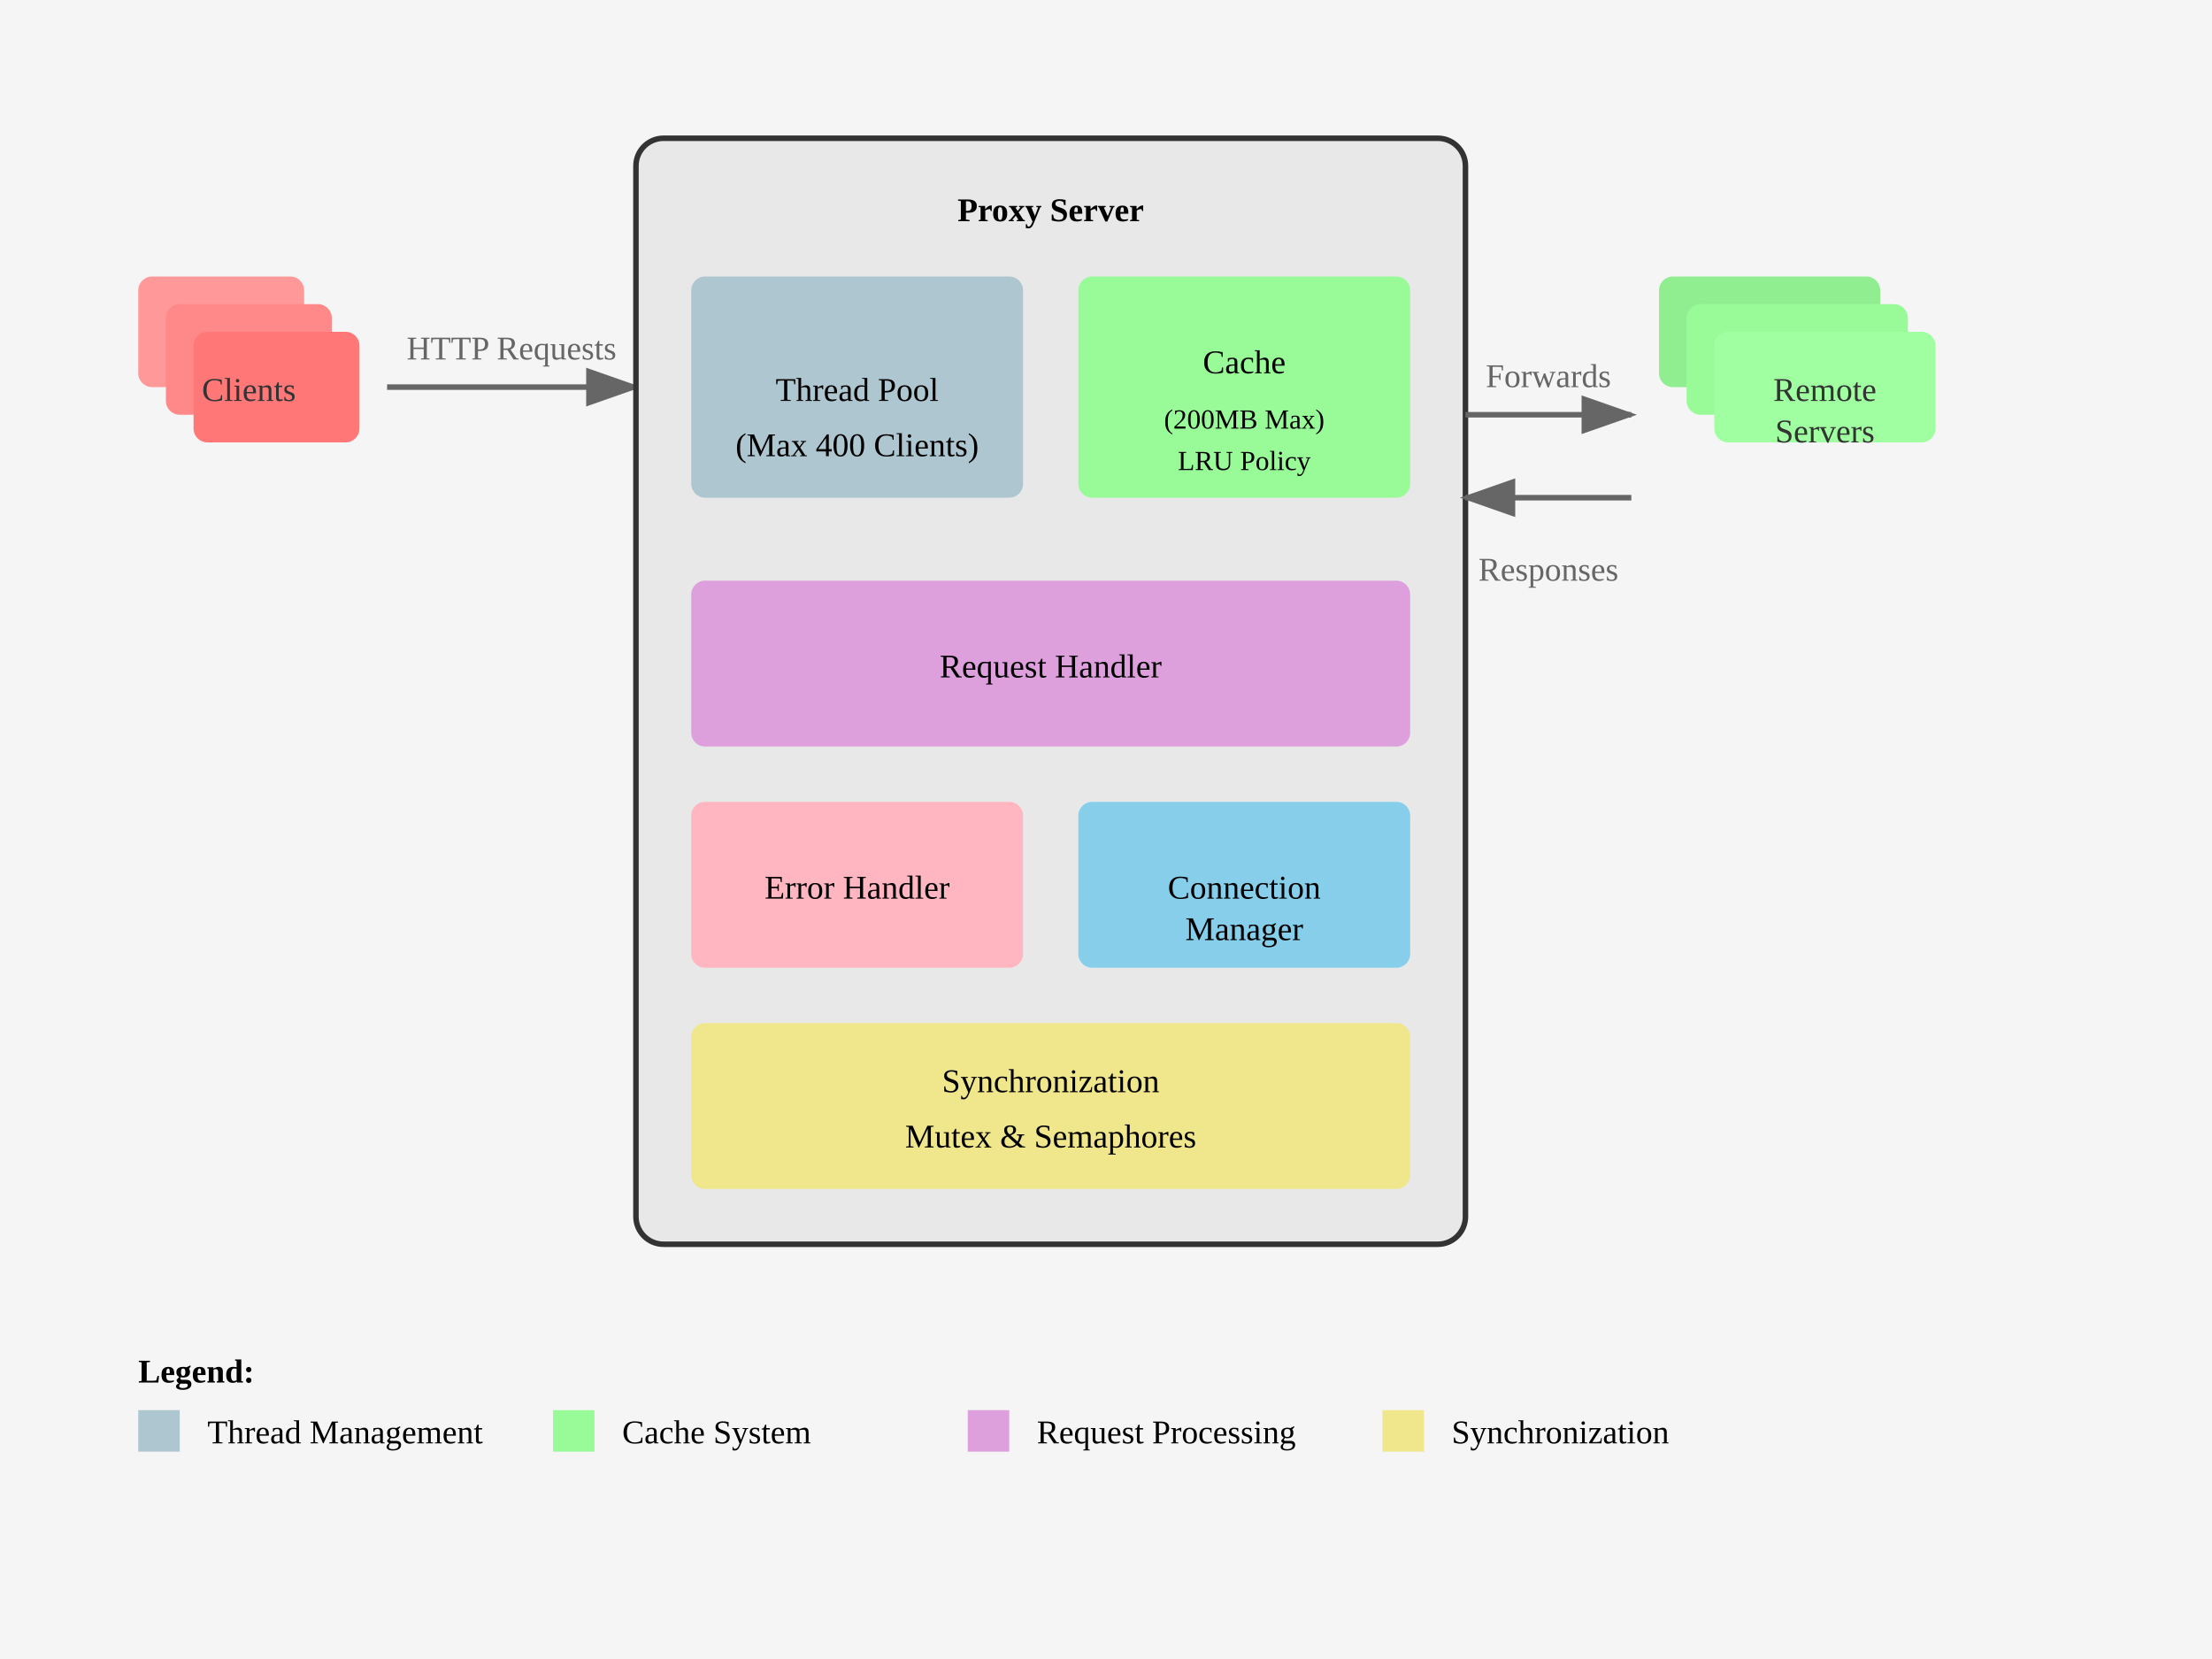
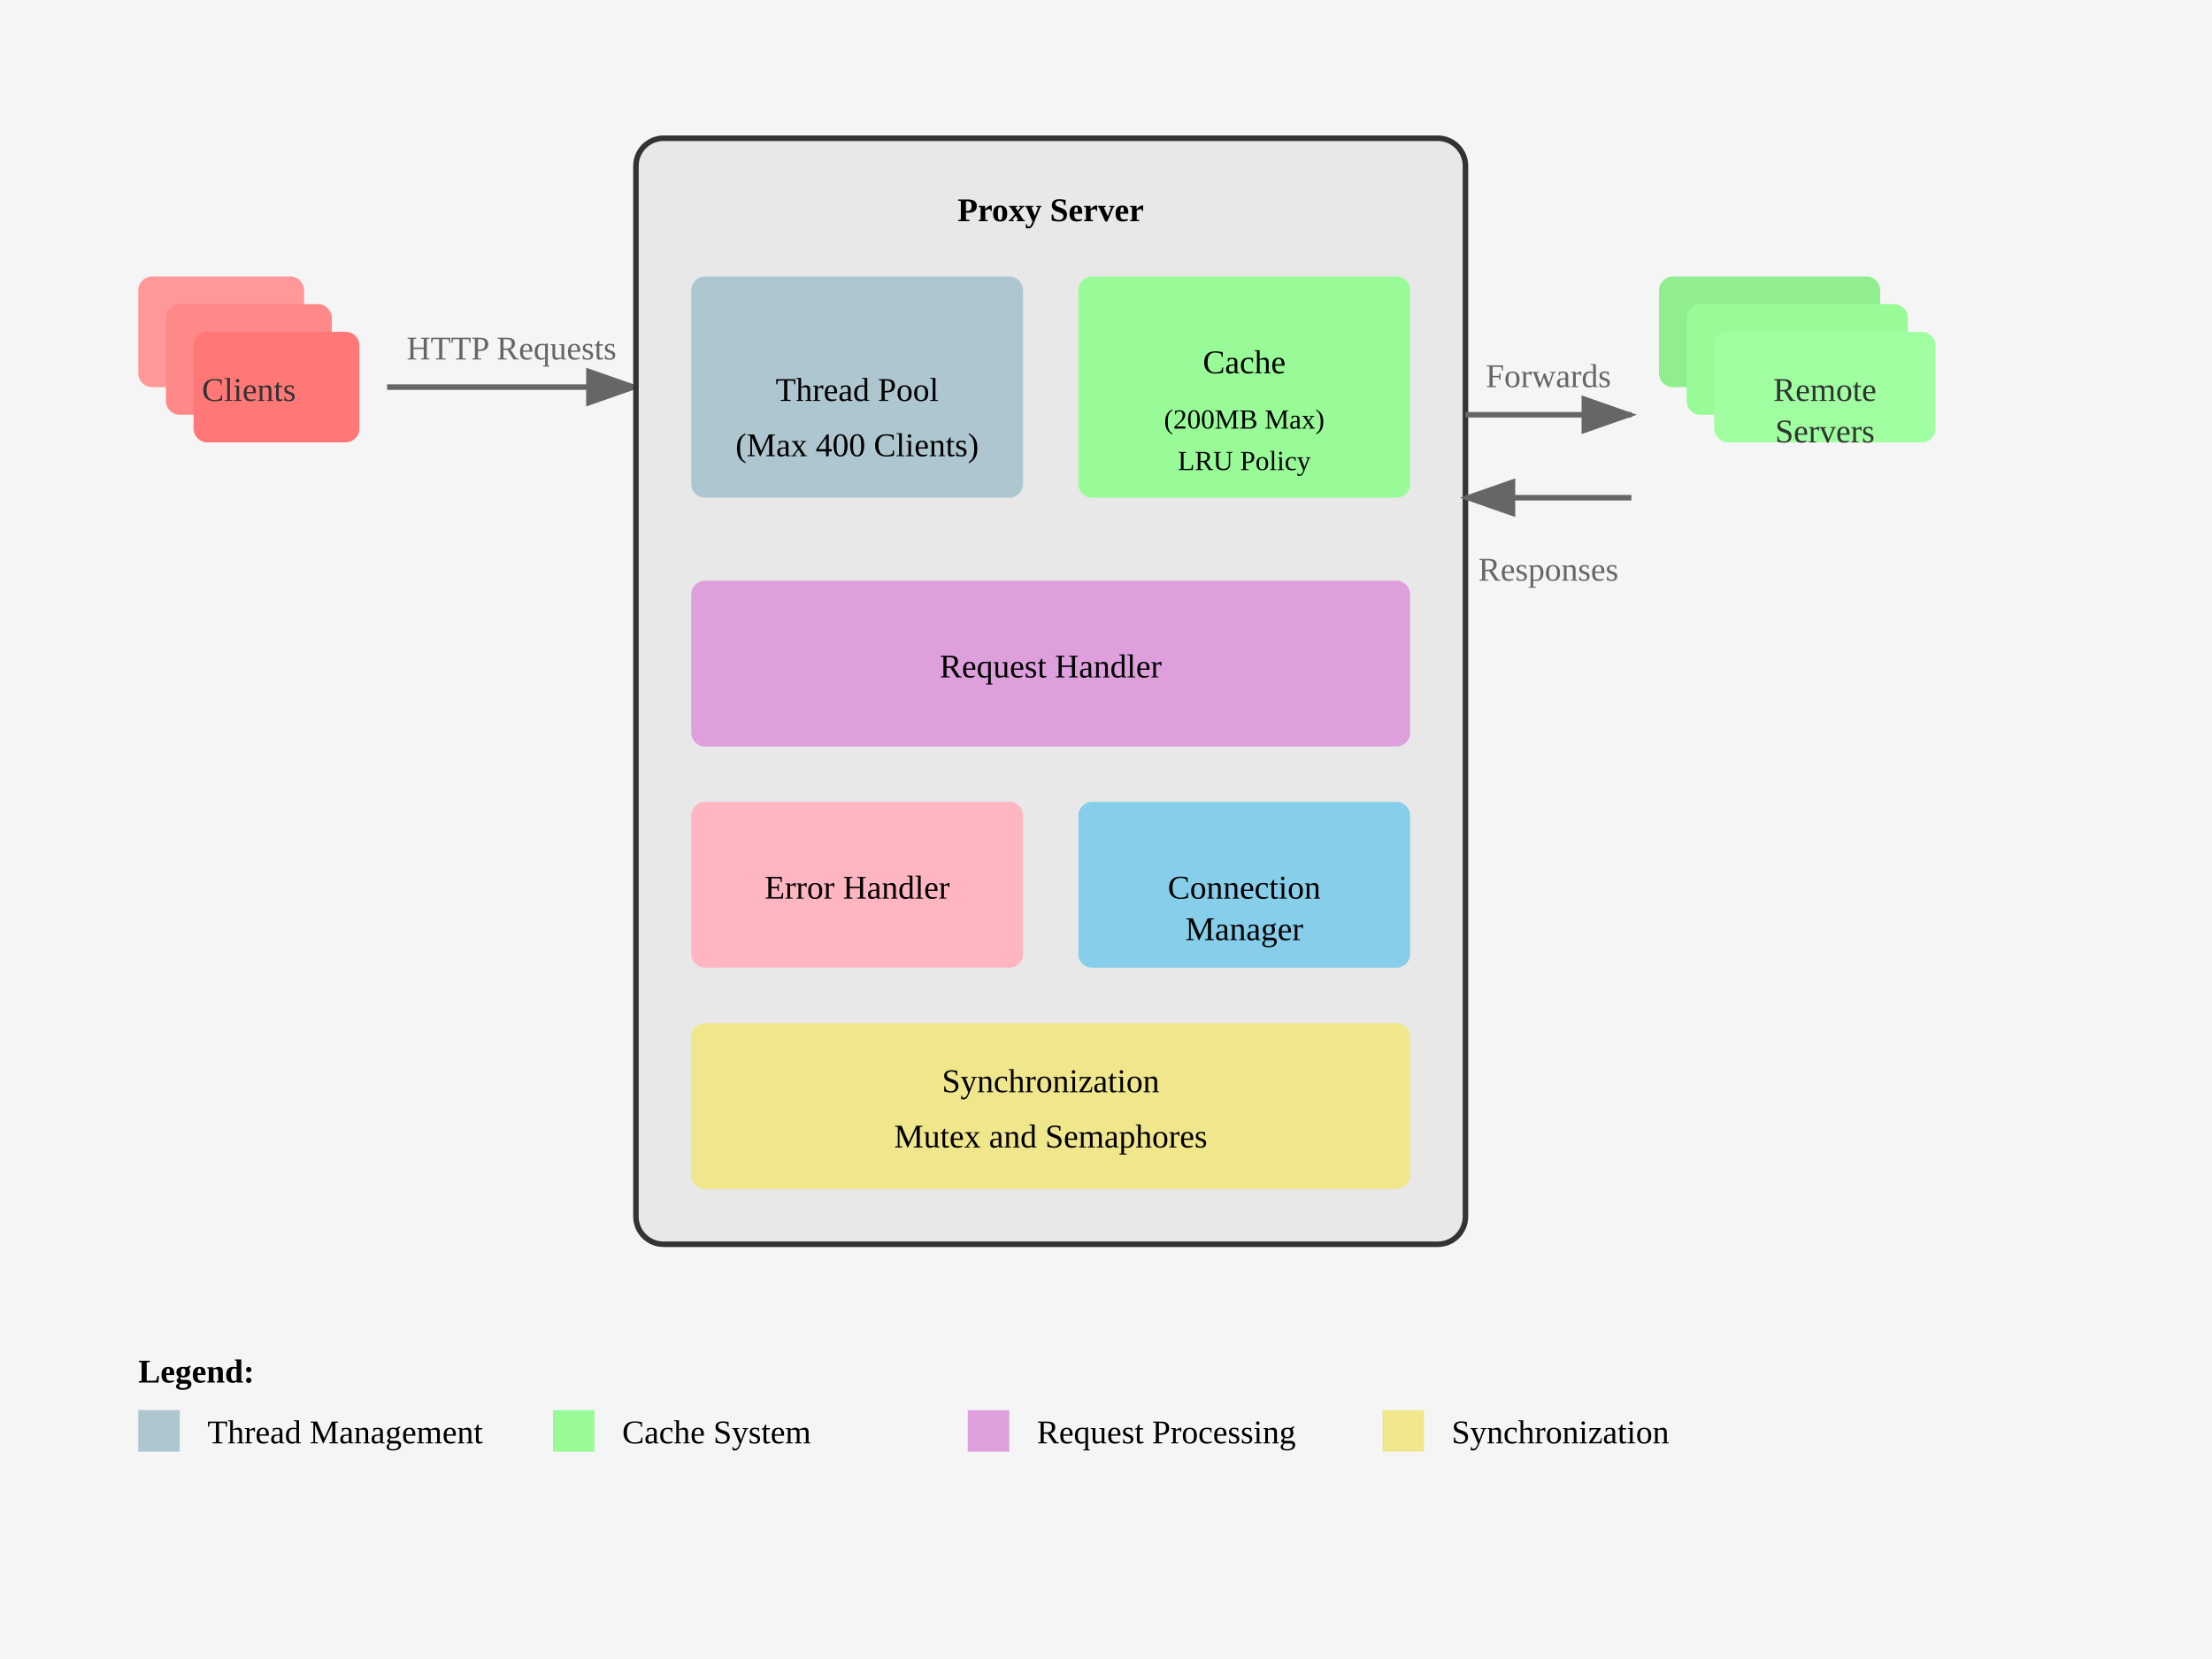
<svg xmlns="http://www.w3.org/2000/svg" viewBox="0 0 800 600">
  <rect width="800" height="600" fill="#f5f5f5" />
  <g transform="translate(50,100)">
    <rect x="0" y="0" width="60" height="40" rx="5" fill="#FF9999" />
    <rect x="10" y="10" width="60" height="40" rx="5" fill="#FF8888" />
    <rect x="20" y="20" width="60" height="40" rx="5" fill="#FF7777" />
    <text x="40" y="45" text-anchor="middle" fill="#333">Clients</text>
    <path d="M90,40 L180,40" stroke="#666" stroke-width="2" marker-end="url(#arrowhead)" />
    <text x="135" y="30" text-anchor="middle" fill="#666" font-size="12">HTTP Requests</text>
  </g>
  <g transform="translate(230,50)">
    <rect x="0" y="0" width="300" height="400" rx="10" fill="#E8E8E8" stroke="#333" stroke-width="2" />
    <text x="150" y="30" text-anchor="middle" font-weight="bold">Proxy Server</text>
    <g transform="translate(20,50)">
      <rect x="0" y="0" width="120" height="80" fill="#AEC6CF" rx="5" />
      <text x="60" y="45" text-anchor="middle">Thread Pool</text>
      <text x="60" y="65" text-anchor="middle" font-size="12">(Max 400 Clients)</text>
    </g>
    <g transform="translate(160,50)">
      <rect x="0" y="0" width="120" height="80" fill="#98FB98" rx="5" />
      <text x="60" y="35" text-anchor="middle">Cache</text>
      <text x="60" y="55" text-anchor="middle" font-size="10">(200MB Max)</text>
      <text x="60" y="70" text-anchor="middle" font-size="10">LRU Policy</text>
    </g>
    <g transform="translate(20,160)">
      <rect x="0" y="0" width="260" height="60" fill="#DDA0DD" rx="5" />
      <text x="130" y="35" text-anchor="middle">Request Handler</text>
    </g>
    <g transform="translate(20,240)">
      <rect x="0" y="0" width="120" height="60" fill="#FFB6C1" rx="5" />
      <text x="60" y="35" text-anchor="middle">Error Handler</text>
    </g>
    <g transform="translate(160,240)">
      <rect x="0" y="0" width="120" height="60" fill="#87CEEB" rx="5" />
      <text x="60" y="35" text-anchor="middle">Connection</text>
      <text x="60" y="50" text-anchor="middle">Manager</text>
    </g>
    <g transform="translate(20,320)">
      <rect x="0" y="0" width="260" height="60" fill="#F0E68C" rx="5" />
      <text x="130" y="25" text-anchor="middle">Synchronization</text>
-       <text x="130" y="45" text-anchor="middle" font-size="12">Mutex &amp; Semaphores</text>
+       <text x="130" y="45" text-anchor="middle" font-size="12">Mutex and Semaphores</text>
    </g>
  </g>
  <g transform="translate(600,100)">
    <rect x="0" y="0" width="80" height="40" rx="5" fill="#90EE90" />
    <rect x="10" y="10" width="80" height="40" rx="5" fill="#98FB98" />
    <rect x="20" y="20" width="80" height="40" rx="5" fill="#A0FFA0" />
    <text x="60" y="45" text-anchor="middle" fill="#333">Remote</text>
    <text x="60" y="60" text-anchor="middle" fill="#333">Servers</text>
  </g>
  <path d="M530,150 L590,150" stroke="#666" stroke-width="2" marker-end="url(#arrowhead)" />
  <path d="M590,180 L530,180" stroke="#666" stroke-width="2" marker-end="url(#arrowhead)" />
  <text x="560" y="140" text-anchor="middle" fill="#666" font-size="12">Forwards</text>
  <text x="560" y="210" text-anchor="middle" fill="#666" font-size="12">Responses</text>
  <defs>
    <marker id="arrowhead" markerWidth="10" markerHeight="7" refX="9" refY="3.5" orient="auto">
      <polygon points="0 0, 10 3.5, 0 7" fill="#666" />
    </marker>
  </defs>
  <g transform="translate(50,500)">
    <text x="0" y="0" font-weight="bold">Legend:</text>
    <rect x="0" y="10" width="15" height="15" fill="#AEC6CF" />
    <text x="25" y="22" font-size="12">Thread Management</text>
    <rect x="150" y="10" width="15" height="15" fill="#98FB98" />
    <text x="175" y="22" font-size="12">Cache System</text>
    <rect x="300" y="10" width="15" height="15" fill="#DDA0DD" />
    <text x="325" y="22" font-size="12">Request Processing</text>
    <rect x="450" y="10" width="15" height="15" fill="#F0E68C" />
    <text x="475" y="22" font-size="12">Synchronization</text>
  </g>
</svg>
